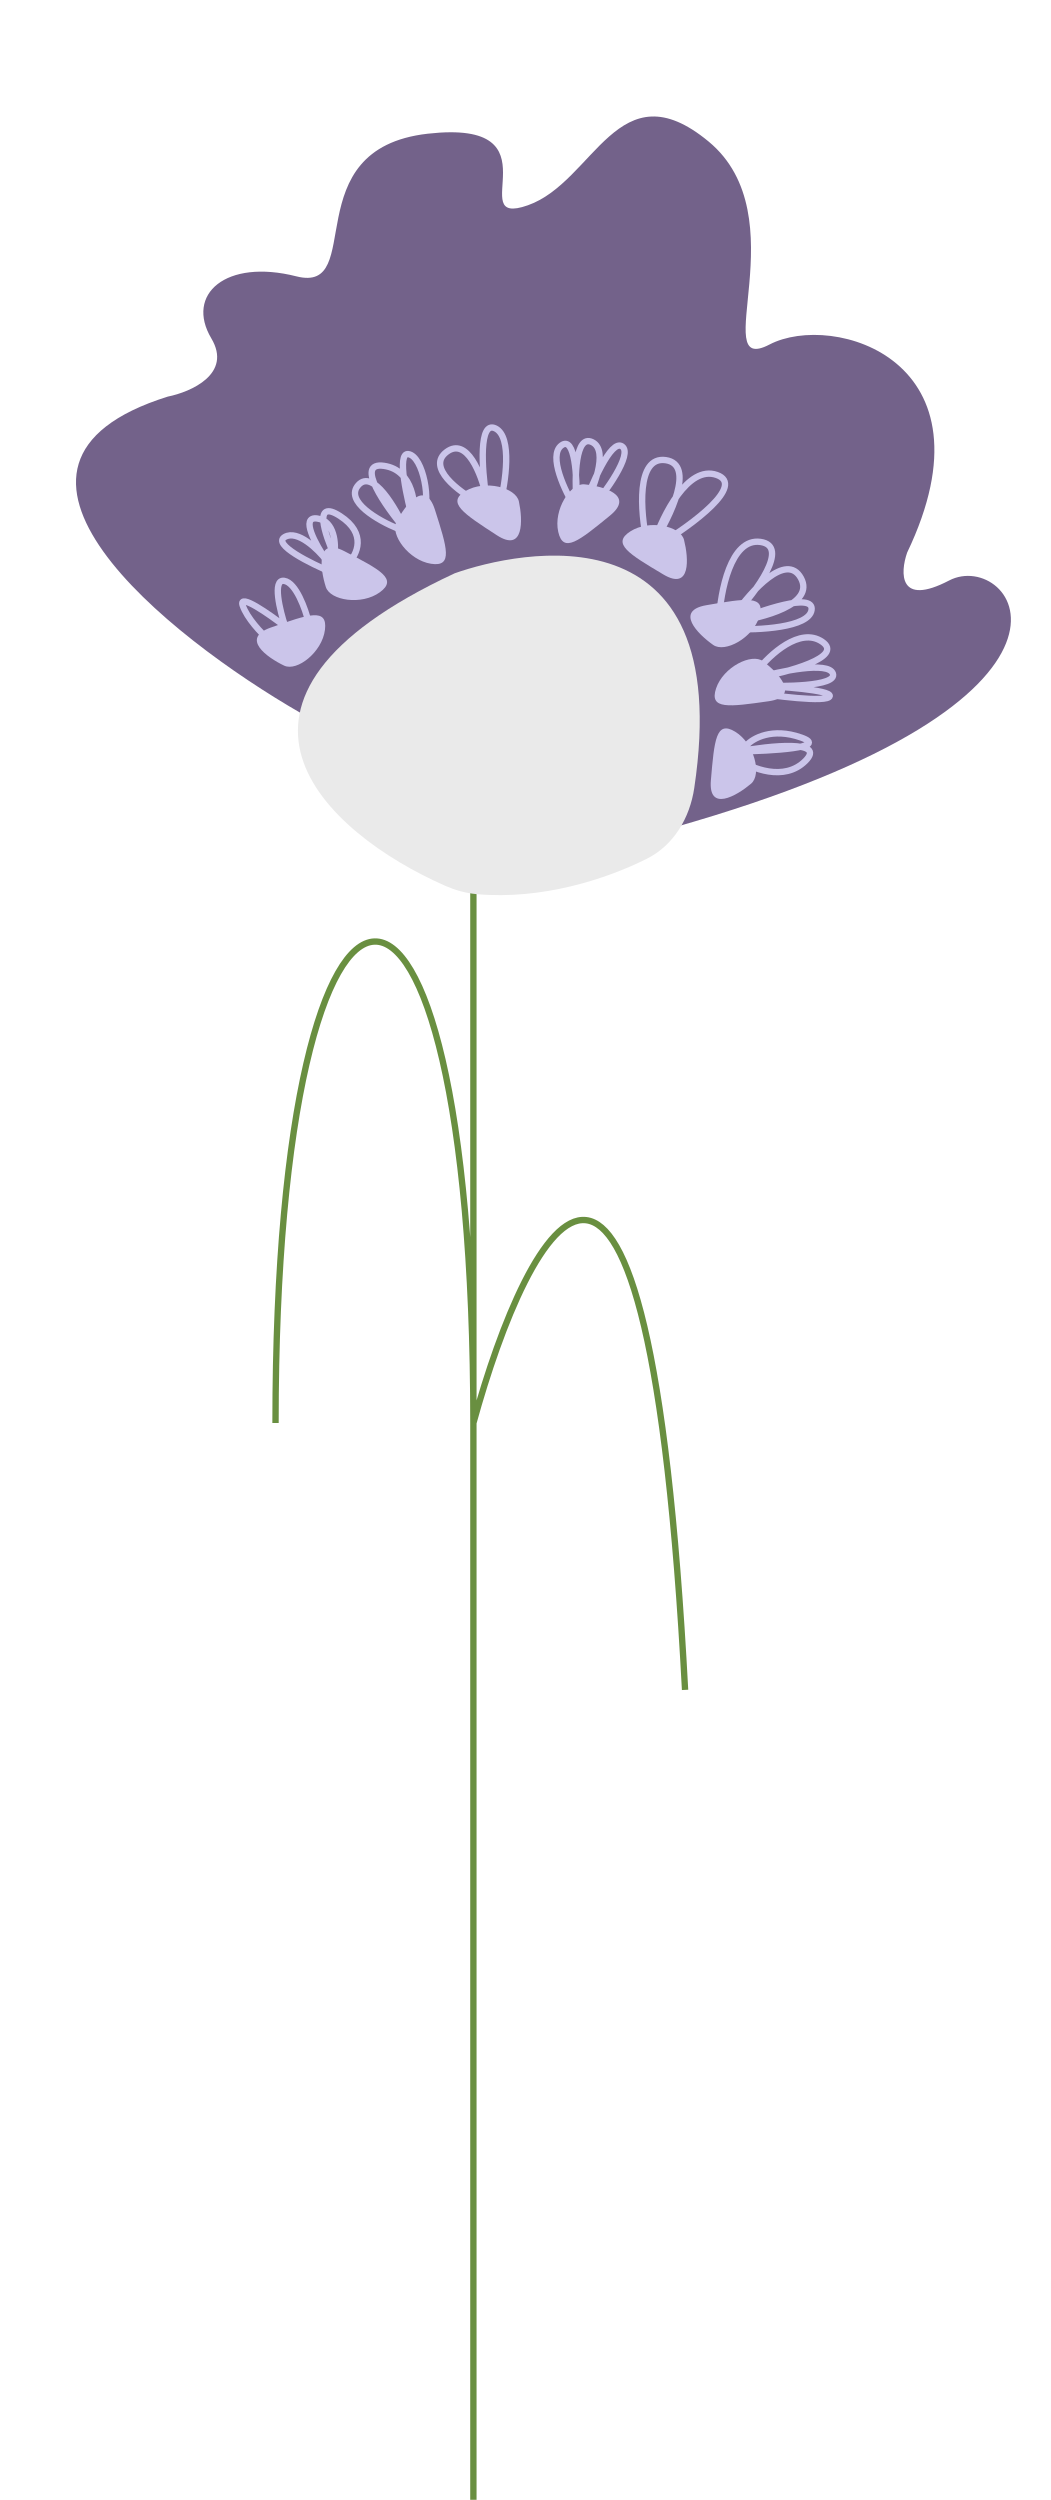
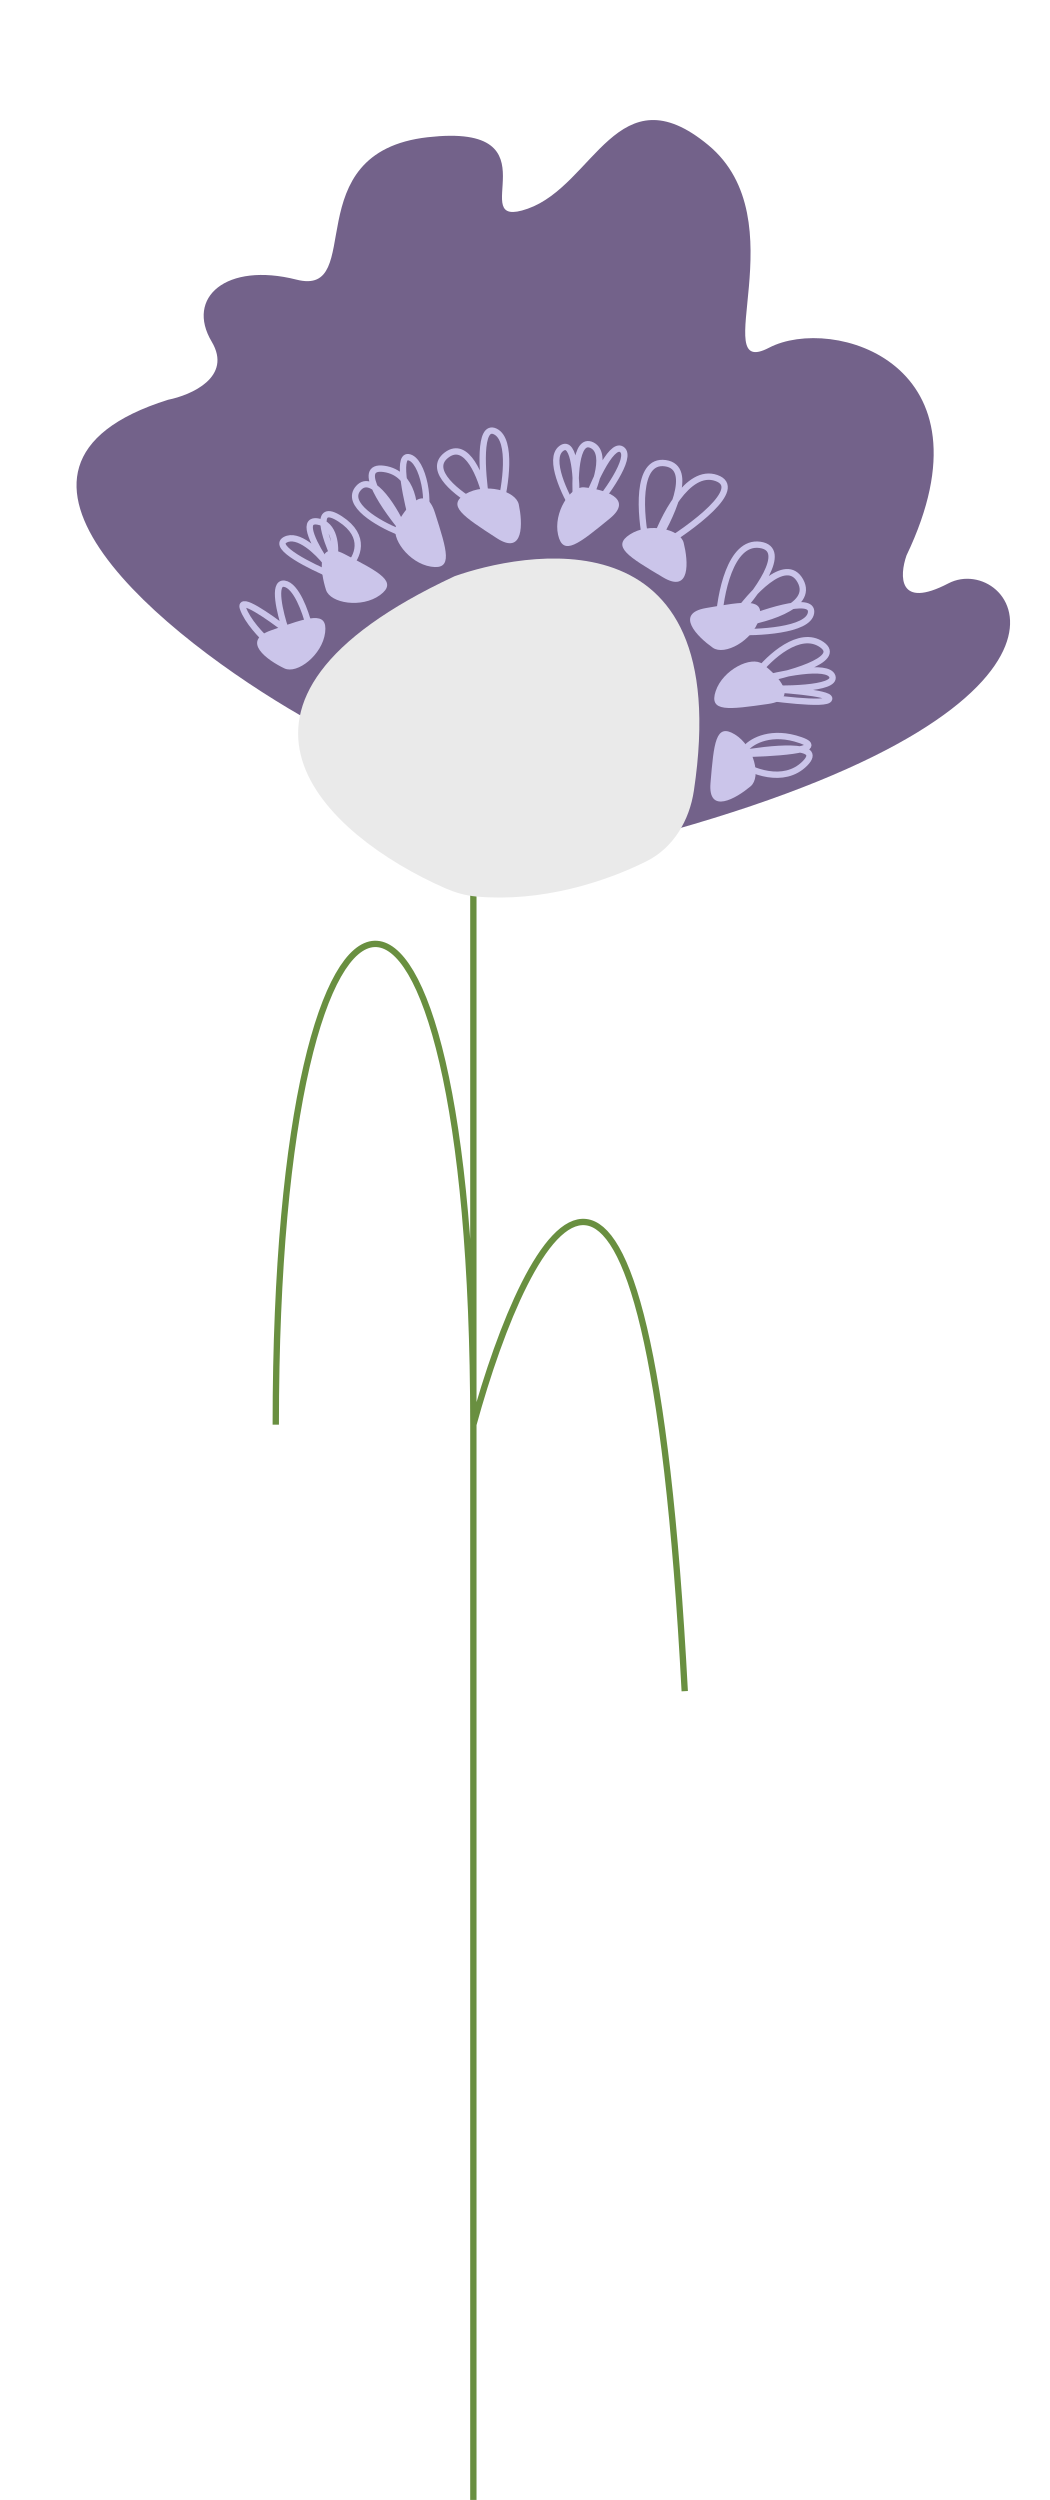
- <svg xmlns="http://www.w3.org/2000/svg" width="331" height="788" viewBox="0 0 331 788" fill="none">
-   <path d="M86.844 448.526C86.846 248.364 149.215 244.014 149.213 448.527M149.213 448.527V787.935M149.213 448.527C166.619 385.189 204.331 313.341 215.934 532.651M149.213 448.527V225.855" stroke="#698F40" stroke-width="2" />
-   <path d="M52.873 125.012C-15.102 146.319 52.533 200.406 94.847 224.786C101.602 208.919 126.572 177.182 172.408 177.175C218.243 177.167 217.959 232.993 212.087 260.907C356.111 220.16 319.082 172.567 299.162 182.972C283.227 191.295 283.707 180.565 285.939 174.159C315.017 113.334 262.48 98.181 242.561 108.586C222.641 118.99 251.897 68.213 223.334 44.595C194.771 20.977 187.373 57.294 166.395 64.701C145.418 72.109 176.969 37.375 134.836 42.142C92.703 46.909 115.628 92.741 93.414 87.103C71.201 81.466 58.333 92.75 66.621 106.676C73.252 117.817 60.218 123.542 52.873 125.012Z" fill="#73628A" />
-   <path d="M143.318 180.702C57.154 220.845 102.027 262.365 140.387 279.226C143.498 280.594 146.787 281.517 150.171 281.825C170.749 283.699 190.993 277.142 203.892 270.677C212.392 266.416 217.419 257.809 218.827 248.406C232.304 158.443 163.291 173.656 143.318 180.702Z" fill="#EAEAEA" />
-   <path d="M85.324 197.818C75.735 201.204 84.15 207.22 89.557 209.805C93.612 211.743 101.544 205.572 102.425 198.52C103.305 191.468 97.311 193.585 85.324 197.818Z" fill="#CBC5EA" />
-   <path d="M84.543 201.523C82.418 199.626 77.83 194.828 76.484 190.808C75.138 186.787 84.867 193.59 89.9 197.493C88.217 192.468 85.79 182.551 89.545 183.082C93.3 183.613 96.261 192.011 97.272 196.144" stroke="#CBC5EA" stroke-width="2" />
-   <path d="M104.654 180.431C97.987 177.672 85.678 171.573 89.771 169.247C93.863 166.921 100.196 173.143 102.852 176.544C99.596 171.848 94.468 162.65 100.002 163.433C105.537 164.216 105.913 171.532 105.409 175.092C102.405 168.615 98.552 157.055 107.172 162.632C115.792 168.209 112.495 174.883 109.77 177.523" stroke="#CBC5EA" stroke-width="2" />
-   <path d="M108.543 173.731C99.512 169.054 100.883 179.308 102.697 185.019C104.057 189.303 113.985 190.866 119.731 186.683C125.476 182.5 119.832 179.577 108.543 173.731Z" fill="#CBC5EA" />
-   <path d="M137.075 160.627C133.982 150.938 127.712 159.167 124.964 164.492C122.902 168.486 128.829 176.603 135.851 177.698C142.872 178.793 140.94 172.738 137.075 160.627Z" fill="#CBC5EA" />
-   <path d="M125.386 166.603C119.349 164.153 108.414 157.978 112.966 152.877C117.517 147.776 124.706 160.124 127.732 166.935C121.577 159.681 111.615 145.504 121.002 146.832C130.388 148.16 131.186 159.444 130.411 164.919C128.278 157.436 124.951 142.604 128.706 143.135C133.399 143.799 136.1 158.543 133.09 162.904" stroke="#CBC5EA" stroke-width="2" />
-   <path d="M156.641 168.728C165.176 174.258 164.806 163.919 163.554 158.059C162.615 153.664 152.885 151.146 146.761 154.752C140.638 158.358 145.972 161.815 156.641 168.728Z" fill="#CBC5EA" />
-   <path d="M150.515 158.187C144.589 154.955 134.344 147.282 140.773 142.447C147.202 137.612 151.732 149.583 153.193 156.173C151.953 148.019 150.815 132.379 156.181 135.054C161.548 137.728 159.333 152.254 157.555 159.183" stroke="#CBC5EA" stroke-width="2" />
-   <path d="M192.283 162.504C200.157 156.066 190.2 153.26 184.237 152.662C179.765 152.213 174.395 160.708 175.958 167.641C177.521 174.573 182.442 170.55 192.283 162.504Z" fill="#CBC5EA" />
-   <path d="M181.356 160.164C178.109 154.917 172.687 143.618 176.973 140.394C181.259 137.171 181.902 150.666 181.688 157.817C181.12 150.556 181.325 136.702 186.691 139.376C192.057 142.05 186.935 154.57 183.703 160.496C186.374 152.894 192.589 138.293 196.078 140.703C199.567 143.112 190.846 155.123 186.05 160.827" stroke="#CBC5EA" stroke-width="2" />
-   <path d="M209.097 181.077C217.836 186.279 217.073 175.962 215.599 170.153C214.494 165.797 204.676 163.651 198.693 167.487C192.711 171.323 198.173 174.574 209.097 181.077Z" fill="#CBC5EA" />
-   <path d="M203.823 170.517C201.912 161.47 200.435 143.708 209.822 145.036C219.209 146.364 211.298 162.798 206.17 170.849C208.952 162.466 216.796 146.501 225.917 149.706C235.038 152.912 218.117 165.359 208.516 171.181" stroke="#CBC5EA" stroke-width="2" />
-   <path d="M222.633 190.761C212.612 192.496 219.903 199.834 224.802 203.287C228.475 205.876 237.328 201.118 239.375 194.313C241.422 187.507 235.159 188.592 222.633 190.761Z" fill="#CBC5EA" />
-   <path d="M226.649 195.299C227.085 186.584 230.302 169.486 239.688 170.814C249.075 172.142 238.257 186.569 231.675 193.617C236.693 186.348 247.871 173.886 252.441 182.192C257.01 190.499 240.279 194.834 231.343 195.963C239.829 192.377 256.603 186.611 255.806 192.243C255.009 197.875 238.944 198.634 231.011 198.31" stroke="#CBC5EA" stroke-width="2" />
-   <path d="M242.338 221.022C252.405 219.581 245.331 212.032 240.536 208.438C236.939 205.743 227.952 210.24 225.707 216.983C223.461 223.725 229.754 222.824 242.338 221.022Z" fill="#CBC5EA" />
-   <path d="M238.737 211.368C242.641 206.335 252.193 197.474 259.171 202.291C266.149 207.108 248.235 211.914 238.405 213.715C245.888 211.583 261.19 208.322 262.536 212.342C263.883 216.362 246.789 216.497 238.073 216.062C246.006 216.387 261.806 217.505 261.54 219.382C261.208 221.729 242.435 219.073 237.741 218.409" stroke="#CBC5EA" stroke-width="2" />
-   <path d="M224.072 245.944C223.21 256.077 232.157 250.884 236.738 247.021C240.174 244.124 237.816 234.354 231.752 230.649C225.687 226.944 225.149 233.277 224.072 245.944Z" fill="#CBC5EA" />
-   <path d="M235.417 234.833C237.314 232.708 243.387 229.258 252.508 232.464C261.63 235.669 243.129 236.722 232.739 236.847C242.568 235.047 260.553 233.123 253.859 239.836C247.164 246.548 236.768 242.205 232.407 239.194" stroke="#CBC5EA" stroke-width="2" />
+ <svg xmlns="http://www.w3.org/2000/svg" width="248" height="591" viewBox="0 0 248 591" fill="none">
+   <path d="M65.191 336.791C65.193 186.885 111.903 183.626 111.902 336.791M111.902 336.791V590.982M111.902 336.791C124.937 289.356 153.18 235.548 161.871 399.794M111.902 336.791V170.027" stroke="#698F40" stroke-width="1.498" />
+   <path d="M39.748 94.501C-11.159 110.458 39.493 150.965 71.183 169.224C76.243 157.341 94.943 133.572 129.271 133.567C163.598 133.561 163.385 175.371 158.987 196.276C266.85 165.76 239.118 130.116 224.2 137.908C212.266 144.142 212.625 136.106 214.297 131.309C236.074 85.755 196.728 74.407 181.81 82.199C166.892 89.991 188.802 51.963 167.411 34.275C146.019 16.586 140.478 43.785 124.768 49.333C109.057 54.881 132.686 28.868 101.132 32.438C69.578 36.008 86.747 70.332 70.111 66.11C53.474 61.888 43.837 70.339 50.045 80.769C55.01 89.112 45.249 93.4 39.748 94.501Z" fill="#73628A" />
+   <path d="M107.484 136.21C42.954 166.274 76.56 197.369 105.289 209.997C107.619 211.021 110.082 211.712 112.616 211.943C128.028 213.347 143.189 208.436 152.849 203.594C159.215 200.403 162.98 193.957 164.035 186.915C174.128 119.539 122.442 130.933 107.484 136.21Z" fill="#EAEAEA" />
+   <path d="M64.052 149.025C56.87 151.562 63.172 156.067 67.222 158.003C70.258 159.455 76.199 154.833 76.858 149.551C77.518 144.27 73.029 145.855 64.052 149.025Z" fill="#CBC5EA" />
+   <path d="M63.467 151.8C61.875 150.38 58.44 146.786 57.432 143.775C56.423 140.764 63.71 145.859 67.479 148.782C66.219 145.019 64.401 137.592 67.213 137.989C70.025 138.387 72.243 144.677 73 147.772" stroke="#CBC5EA" stroke-width="1.498" />
+   <path d="M78.528 136.003C73.536 133.937 64.317 129.37 67.382 127.628C70.447 125.886 75.19 130.545 77.179 133.093C74.74 129.575 70.9 122.687 75.045 123.273C79.189 123.86 79.471 129.339 79.094 132.005C76.844 127.154 73.959 118.497 80.414 122.673C86.87 126.85 84.401 131.849 82.36 133.826" stroke="#CBC5EA" stroke-width="1.498" />
+   <path d="M81.442 130.989C74.678 127.486 75.704 135.165 77.063 139.443C78.082 142.651 85.517 143.821 89.82 140.689C94.123 137.556 89.896 135.367 81.442 130.989Z" fill="#CBC5EA" />
+   <path d="M102.808 121.174C100.492 113.918 95.796 120.081 93.738 124.069C92.194 127.06 96.633 133.139 101.891 133.959C107.15 134.779 105.703 130.244 102.808 121.174Z" fill="#CBC5EA" />
+   <path d="M94.055 125.649C89.534 123.815 81.344 119.19 84.753 115.37C88.162 111.55 93.546 120.797 95.812 125.898C91.203 120.465 83.741 109.848 90.771 110.843C97.801 111.837 98.398 120.287 97.818 124.388C96.221 118.784 93.729 107.676 96.541 108.073C100.056 108.571 102.079 119.613 99.824 122.879" stroke="#CBC5EA" stroke-width="1.498" />
+   <path d="M117.463 127.24C123.855 131.382 123.578 123.639 122.64 119.25C121.937 115.959 114.65 114.073 110.064 116.774C105.478 119.475 109.473 122.063 117.463 127.24Z" fill="#CBC5EA" />
+   <path d="M112.875 119.346C108.437 116.926 100.765 111.18 105.58 107.558C110.394 103.937 113.787 112.902 114.881 117.838C113.953 111.731 113.1 100.018 117.119 102.021C121.138 104.024 119.479 114.903 118.148 120.092" stroke="#CBC5EA" stroke-width="1.498" />
+   <path d="M144.156 122.58C150.053 117.759 142.596 115.657 138.13 115.209C134.781 114.873 130.759 121.235 131.93 126.427C133.1 131.619 136.785 128.606 144.156 122.58Z" fill="#CBC5EA" />
+   <path d="M135.973 120.825C133.541 116.896 129.48 108.434 132.69 106.019C135.9 103.605 136.382 113.712 136.222 119.068C135.796 113.63 135.949 103.254 139.968 105.257C143.988 107.26 140.151 116.636 137.731 121.074C139.731 115.381 144.386 104.446 146.999 106.25C149.612 108.055 143.08 117.05 139.488 121.322" stroke="#CBC5EA" stroke-width="1.498" />
+   <path d="M156.748 136.489C163.292 140.385 162.721 132.659 161.618 128.308C160.79 125.046 153.437 123.439 148.956 126.312C144.476 129.185 148.567 131.62 156.748 136.489Z" fill="#CBC5EA" />
+   <path d="M152.799 128.582C151.368 121.807 150.262 108.504 157.292 109.499C164.322 110.493 158.397 122.801 154.557 128.831C156.64 122.553 162.514 110.596 169.346 112.997C176.177 115.397 163.504 124.719 156.314 129.08" stroke="#CBC5EA" stroke-width="1.498" />
+   <path d="M166.886 143.743C159.381 145.043 164.842 150.539 168.51 153.125C171.262 155.064 177.892 151.5 179.425 146.404C180.958 141.307 176.267 142.119 166.886 143.743Z" fill="#CBC5EA" />
+   <path d="M169.894 147.142C170.22 140.615 172.629 127.809 179.659 128.804C186.689 129.799 178.587 140.604 173.657 145.882C177.415 140.438 185.787 131.105 189.209 137.326C192.631 143.547 180.101 146.793 173.409 147.639C179.764 144.953 192.326 140.635 191.73 144.853C191.133 149.071 179.101 149.64 173.16 149.397" stroke="#CBC5EA" stroke-width="1.498" />
+   <path d="M181.644 166.405C189.183 165.325 183.885 159.672 180.294 156.98C177.601 154.961 170.869 158.33 169.188 163.379C167.507 168.429 172.219 167.754 181.644 166.405Z" fill="#CBC5EA" />
+   <path d="M178.947 159.177C181.871 155.407 189.024 148.771 194.25 152.378C199.476 155.986 186.06 159.586 178.698 160.935C184.302 159.337 195.763 156.895 196.771 159.906C197.779 162.917 184.977 163.018 178.45 162.692C184.391 162.935 196.224 163.773 196.025 165.179C195.776 166.936 181.716 164.947 178.201 164.45" stroke="#CBC5EA" stroke-width="1.498" />
+   <path d="M167.964 185.071C167.318 192.661 174.019 188.771 177.45 185.878C180.024 183.708 178.257 176.392 173.716 173.617C169.174 170.842 168.771 175.585 167.964 185.071Z" fill="#CBC5EA" />
+   <path d="M176.461 176.747C177.881 175.155 182.43 172.572 189.261 174.972C196.092 177.373 182.236 178.161 174.455 178.255C181.816 176.907 195.286 175.466 190.272 180.493C185.258 185.521 177.472 182.268 174.206 180.013" stroke="#CBC5EA" stroke-width="1.498" />
</svg>
